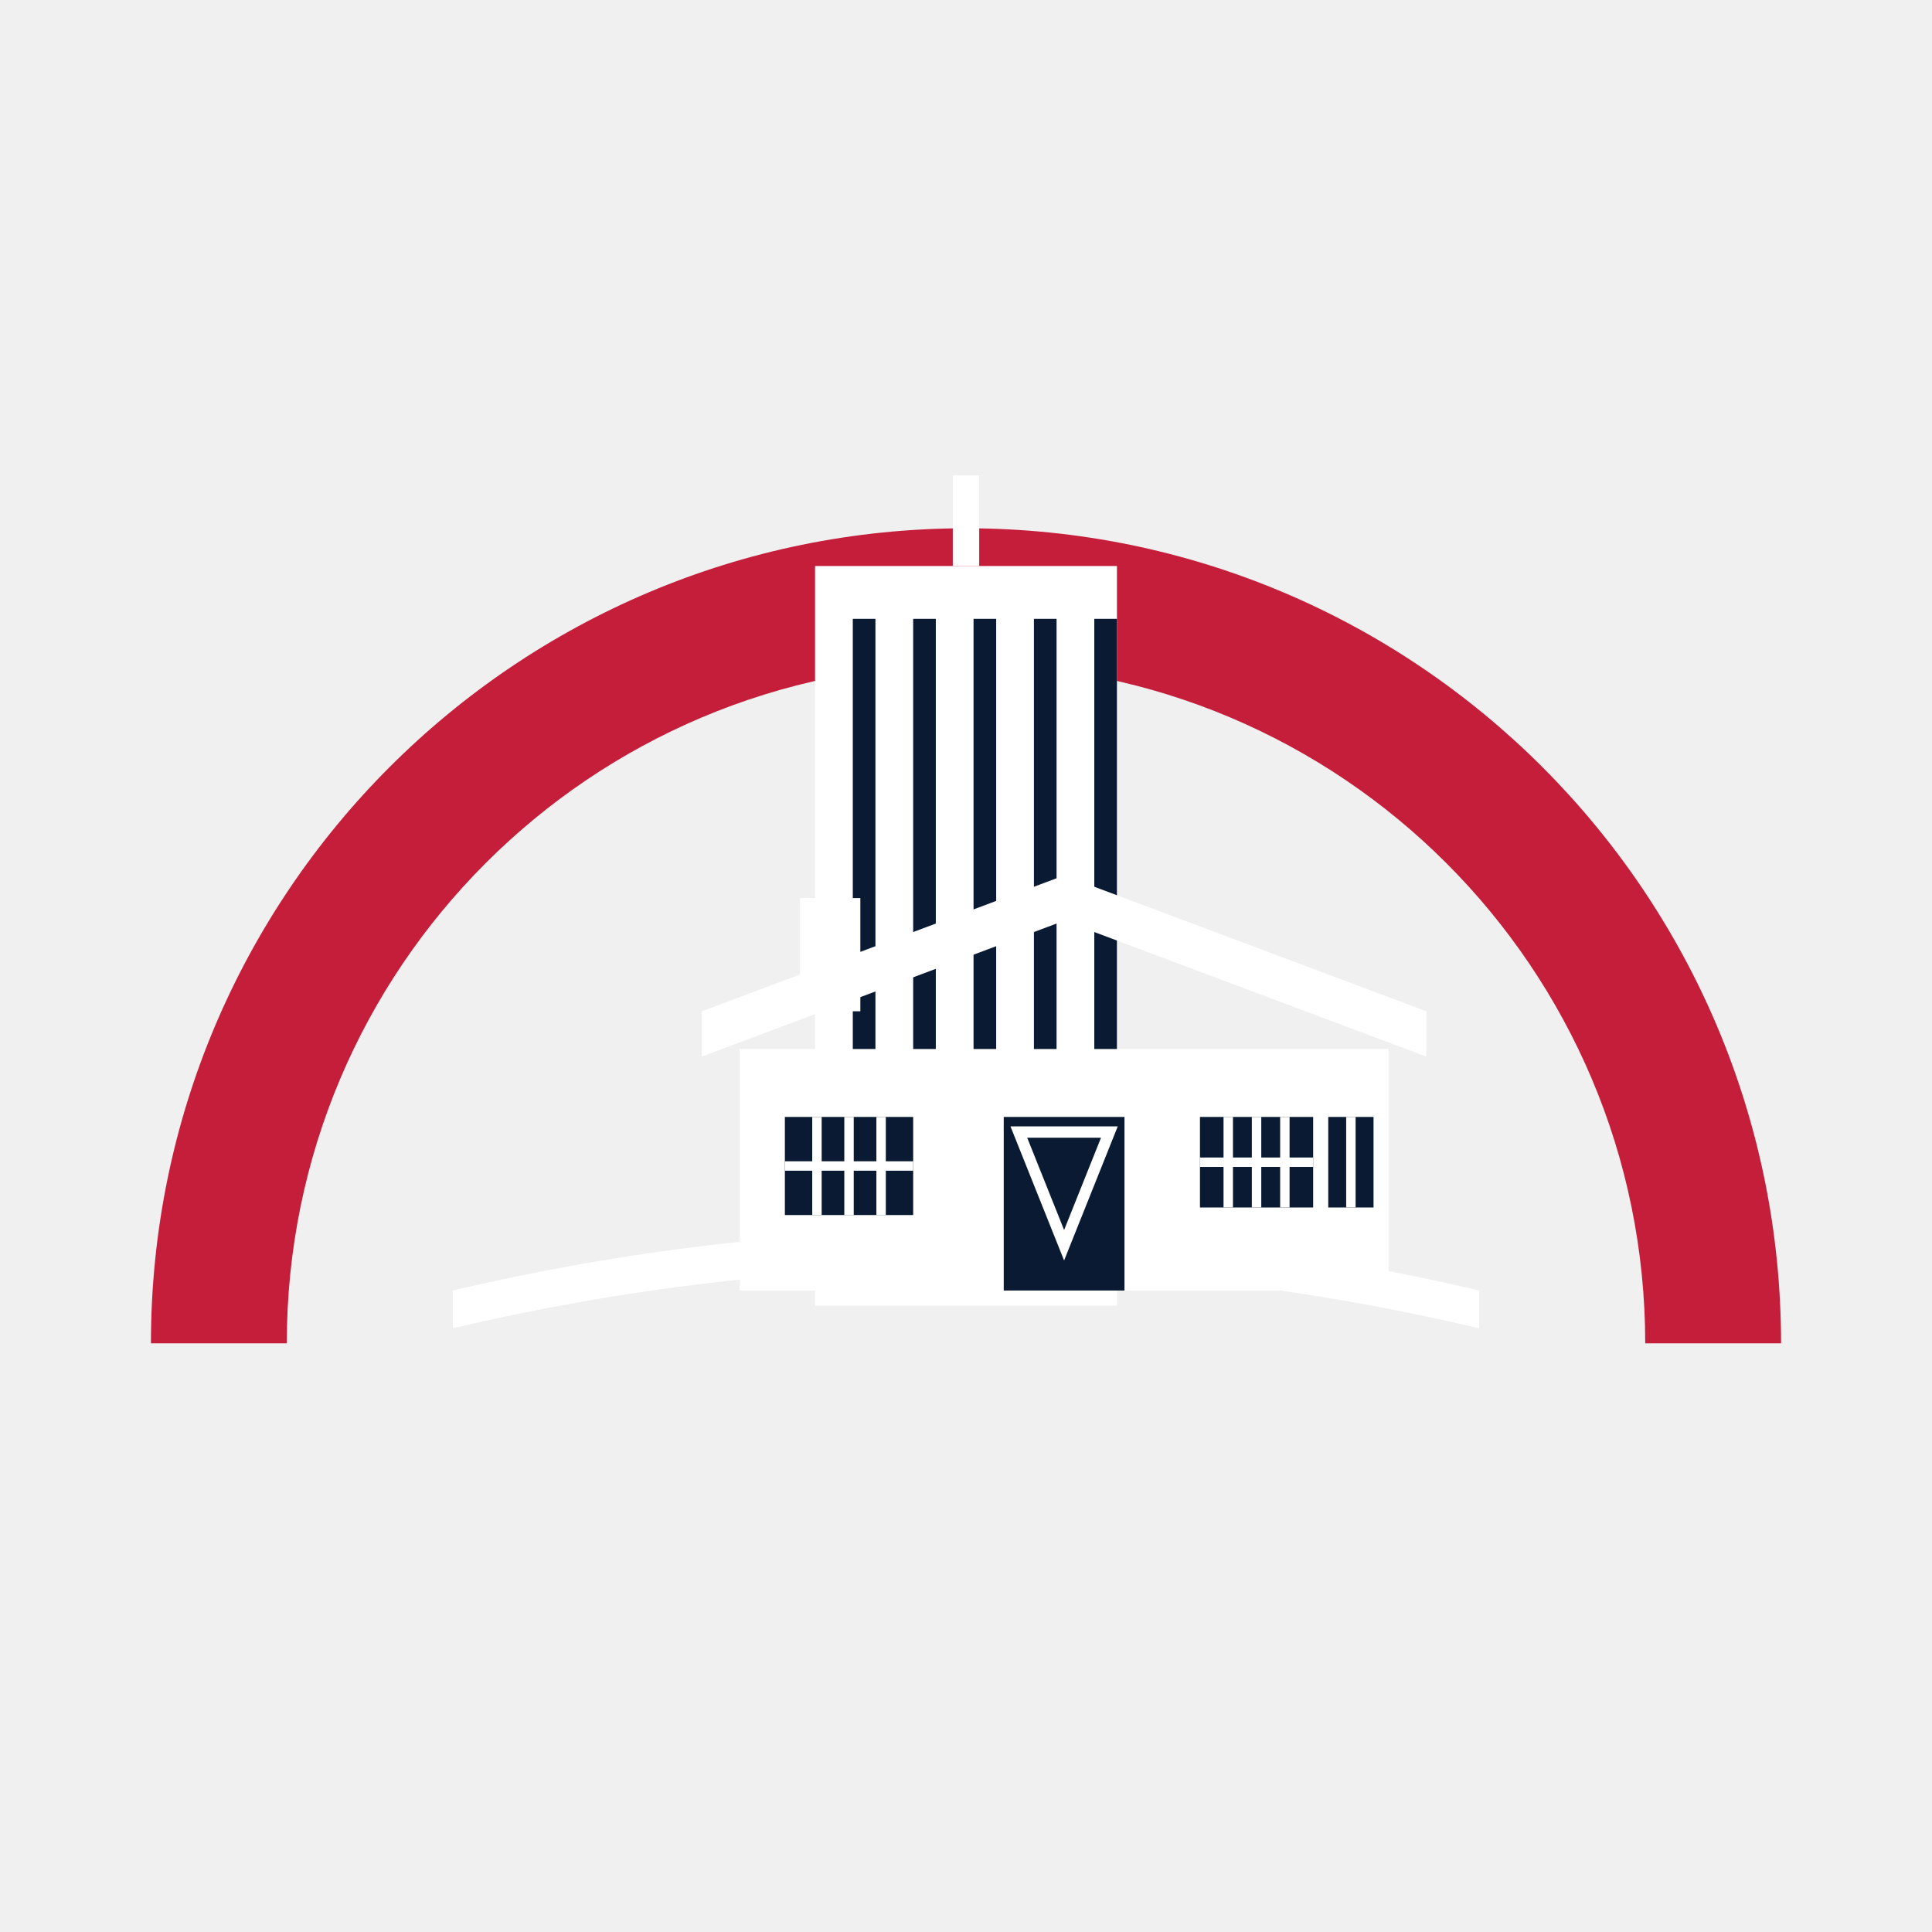
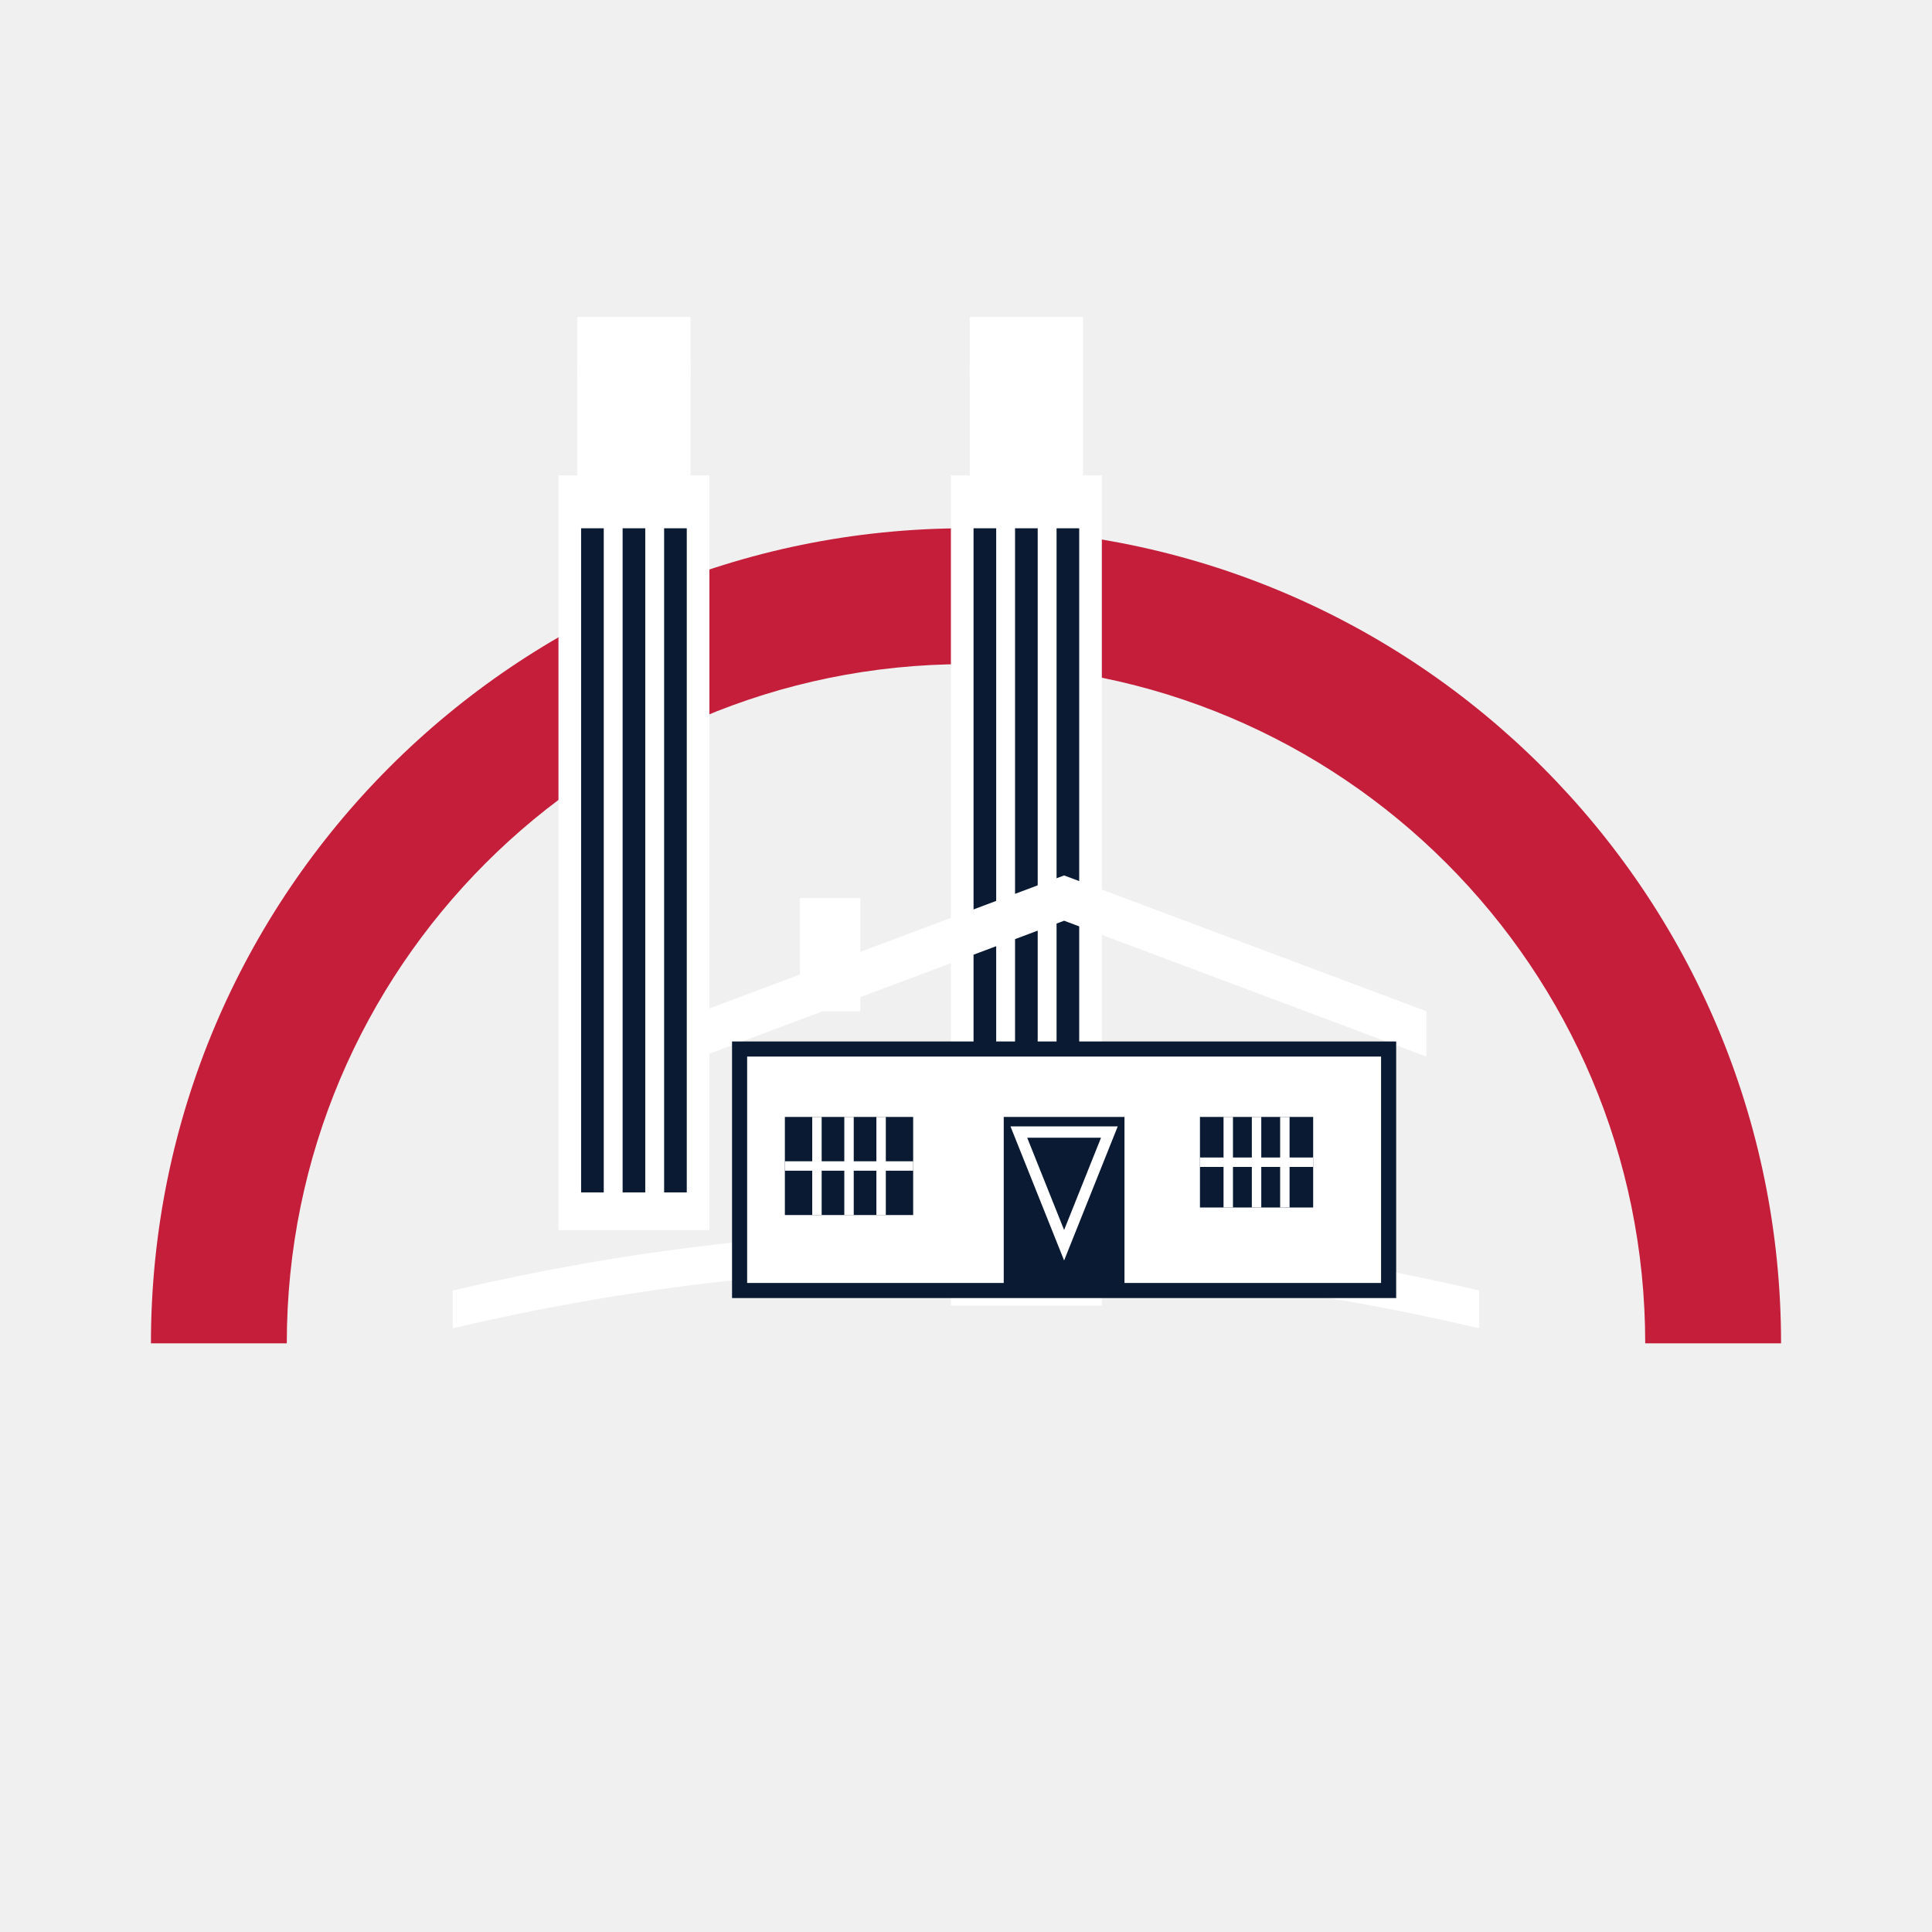
<svg xmlns="http://www.w3.org/2000/svg" width="512" height="512" viewBox="0 0 512 512" role="img" aria-label="Royal Builders mark">
  <path fill="#C41E3A" d="M40 356 A216 216 0 1 1 472 356 L436 356 A180 180 0 1 0 76 356 Z" />
  <g fill="#FFFFFF">
-     <rect x="252.5" y="126" width="7" height="24" />
-     <rect x="216" y="150" width="80" height="196" />
-     <rect x="226" y="164" width="6" height="172" fill="#0A1A33" />
-     <rect x="242" y="164" width="6" height="172" fill="#0A1A33" />
-     <rect x="258" y="164" width="6" height="172" fill="#0A1A33" />
-     <rect x="274" y="164" width="6" height="172" fill="#0A1A33" />
-     <rect x="290" y="164" width="6" height="172" fill="#0A1A33" />
+     <rect x="148" y="126" width="40" height="200" />
+     <rect x="153" y="96" width="30" height="34" />
+     <rect x="153" y="84" width="30" height="16" />
+   </g>
+   <g fill="#0A1A33">
+     <rect x="154" y="140" width="6" height="176" />
+     <rect x="165" y="140" width="6" height="176" />
+     <rect x="176" y="140" width="6" height="176" />
+   </g>
+   <g fill="#FFFFFF">
+     <rect x="252" y="126" width="40" height="220" />
+     <rect x="257" y="96" width="30" height="34" />
+     <rect x="257" y="84" width="30" height="16" />
+   </g>
+   <g fill="#0A1A33">
+     <rect x="258" y="140" width="6" height="196" />
+     <rect x="269" y="140" width="6" height="196" />
+     <rect x="280" y="140" width="6" height="196" />
  </g>
  <path fill="#FFFFFF" d="M120 342 Q256 310 392 342 L392 352 Q256 320 120 352 Z" />
  <g>
    <path fill="#FFFFFF" d="M186 268 L282 232 L378 268 L378 280 L282 244 L186 280 Z" />
    <rect fill="#FFFFFF" x="212" y="238" width="16" height="30" />
-     <rect fill="#FFFFFF" x="196" y="278" width="172" height="64" />
+     <rect fill="#FFFFFF" x="196" y="278" width="172" height="64" stroke="#0A1A33" stroke-width="4" />
    <rect fill="#0A1A33" x="266" y="296" width="32" height="46" />
    <path d="M270 300 L282 330 L294 300 Z" fill="none" stroke="#FFFFFF" stroke-width="3" />
    <g>
      <rect fill="#0A1A33" x="208" y="296" width="34" height="26" />
      <path stroke="#FFFFFF" stroke-width="2.5" d="M225 296 V322 M208 309 H242 M216.5 296 V322 M233.5 296 V322" />
      <rect fill="#0A1A33" x="318" y="296" width="30" height="24" />
      <path stroke="#FFFFFF" stroke-width="2.5" d="M333 296 V320 M318 308 H348 M325.5 296 V320 M340.5 296 V320" />
-       <rect fill="#0A1A33" x="352" y="296" width="12" height="24" />
-       <path stroke="#FFFFFF" stroke-width="2.5" d="M358 296 V320" />
    </g>
  </g>
</svg>
